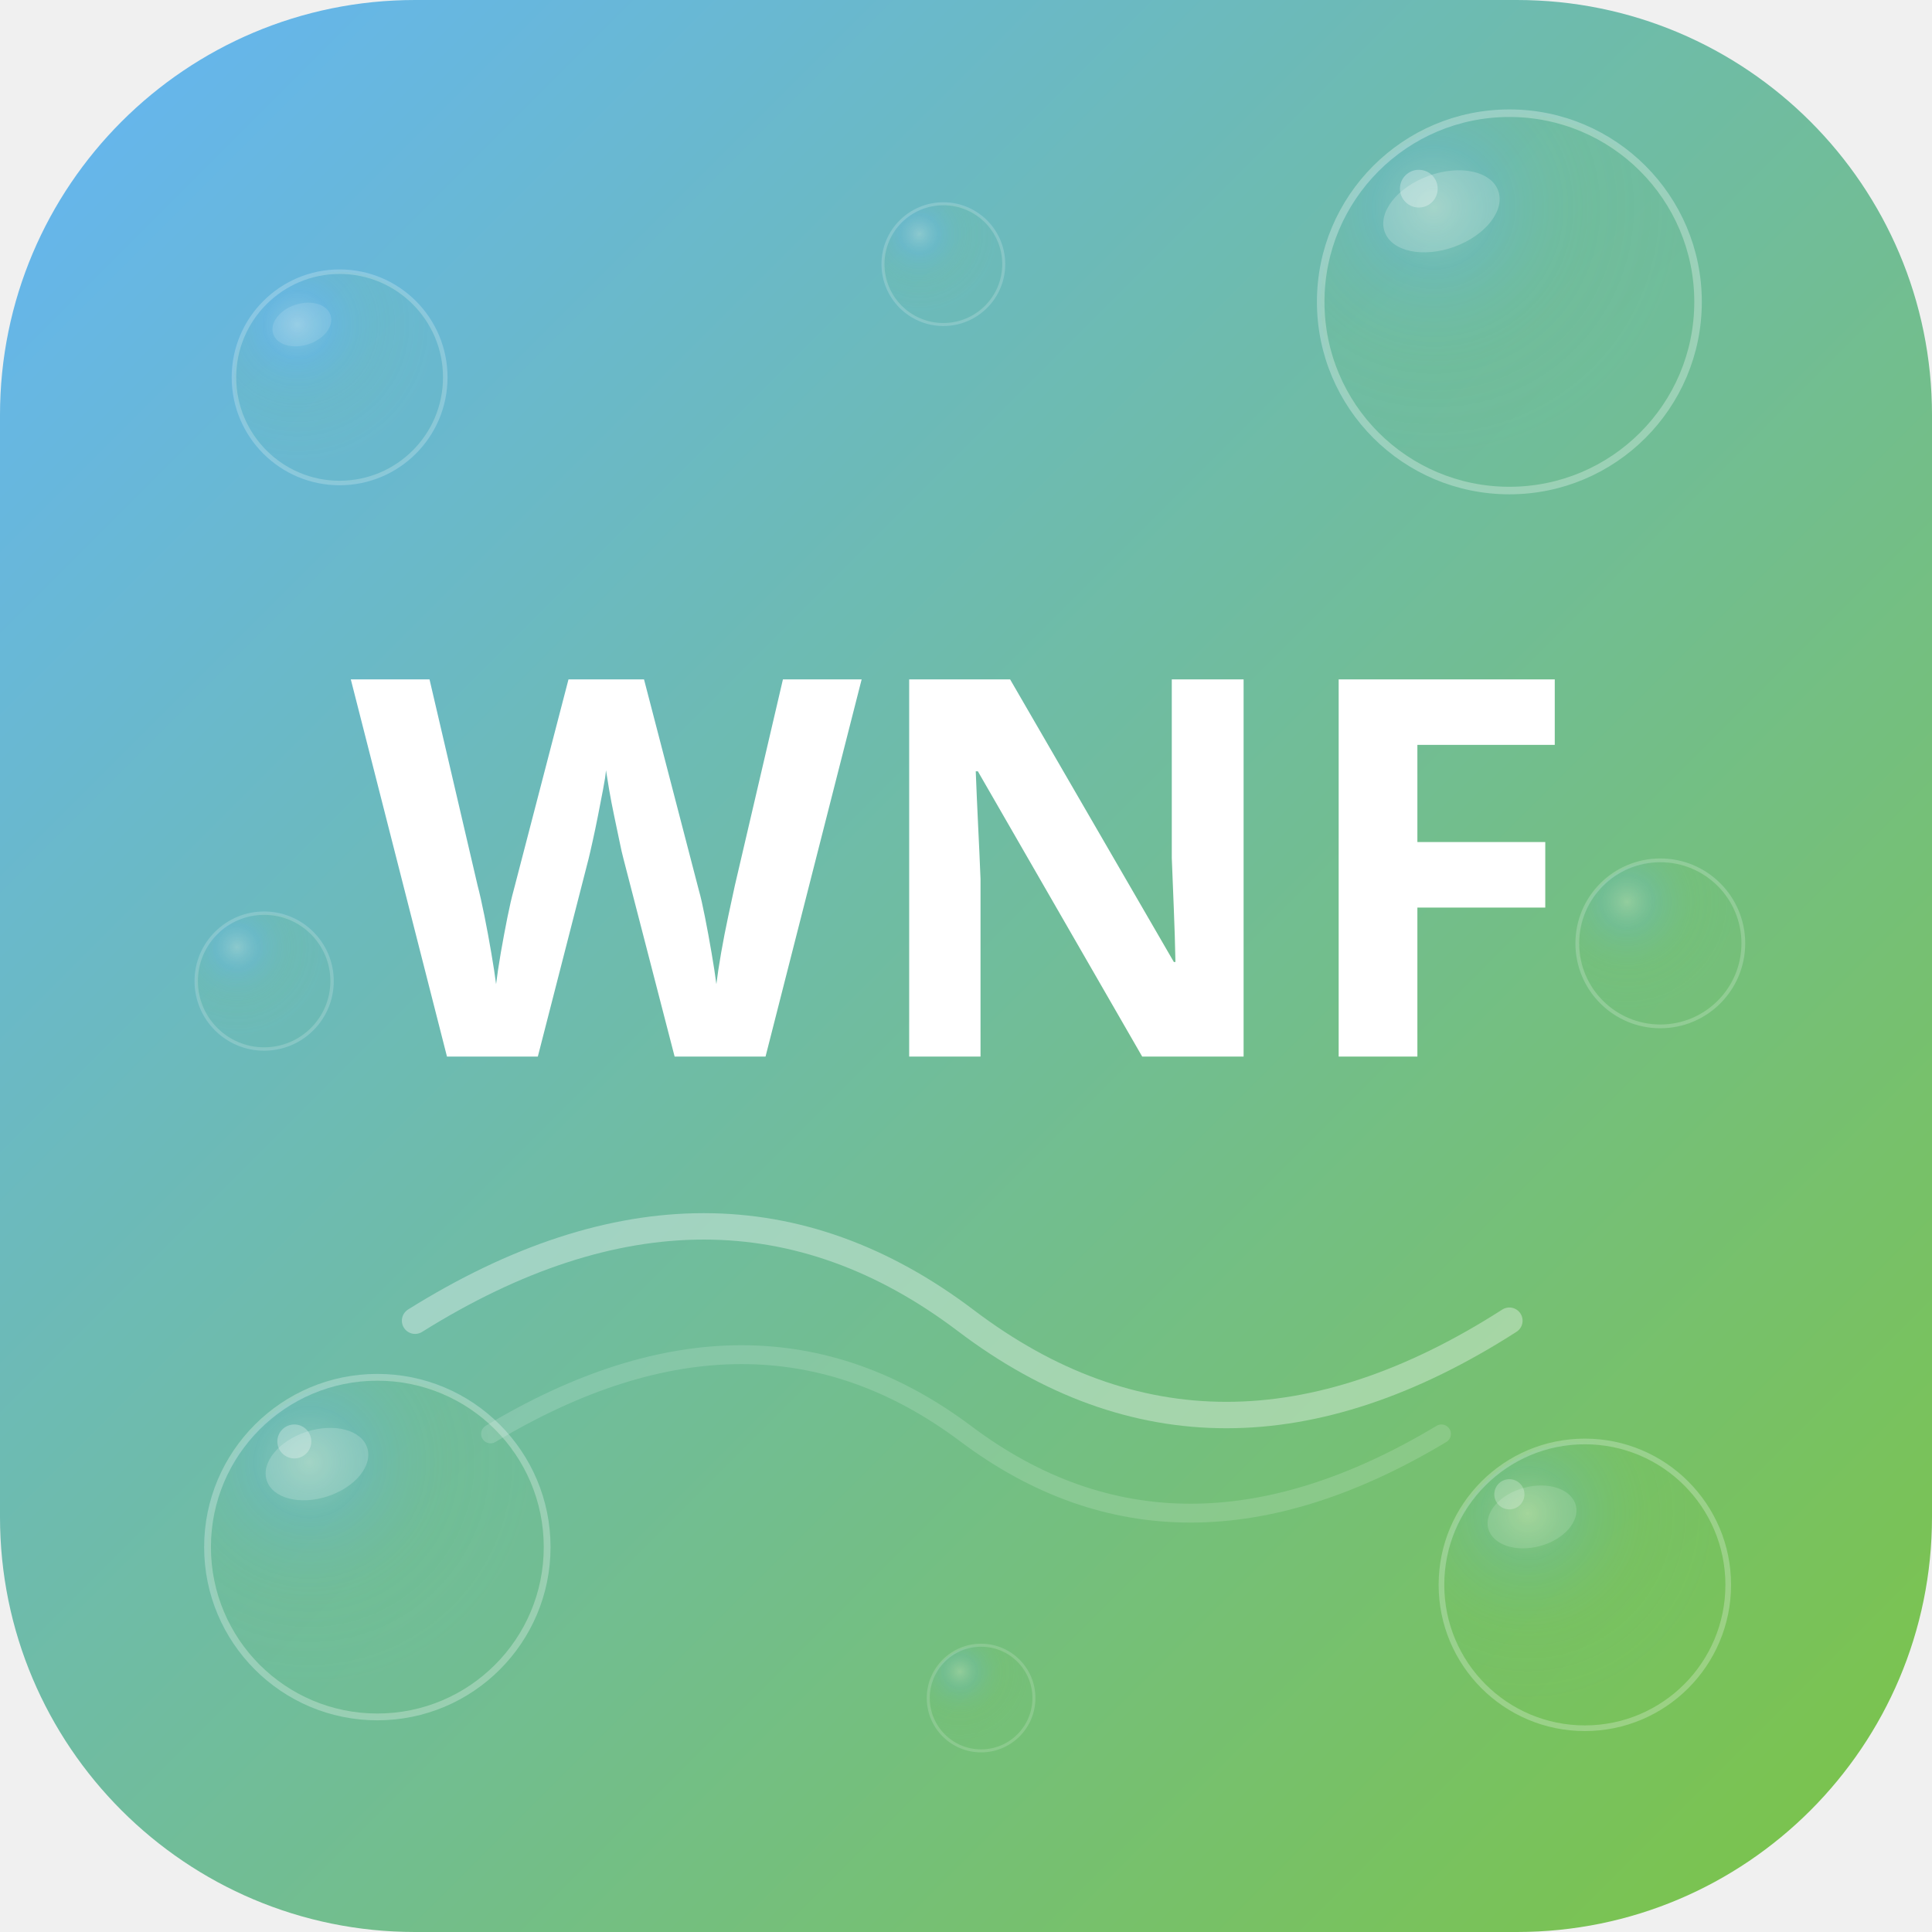
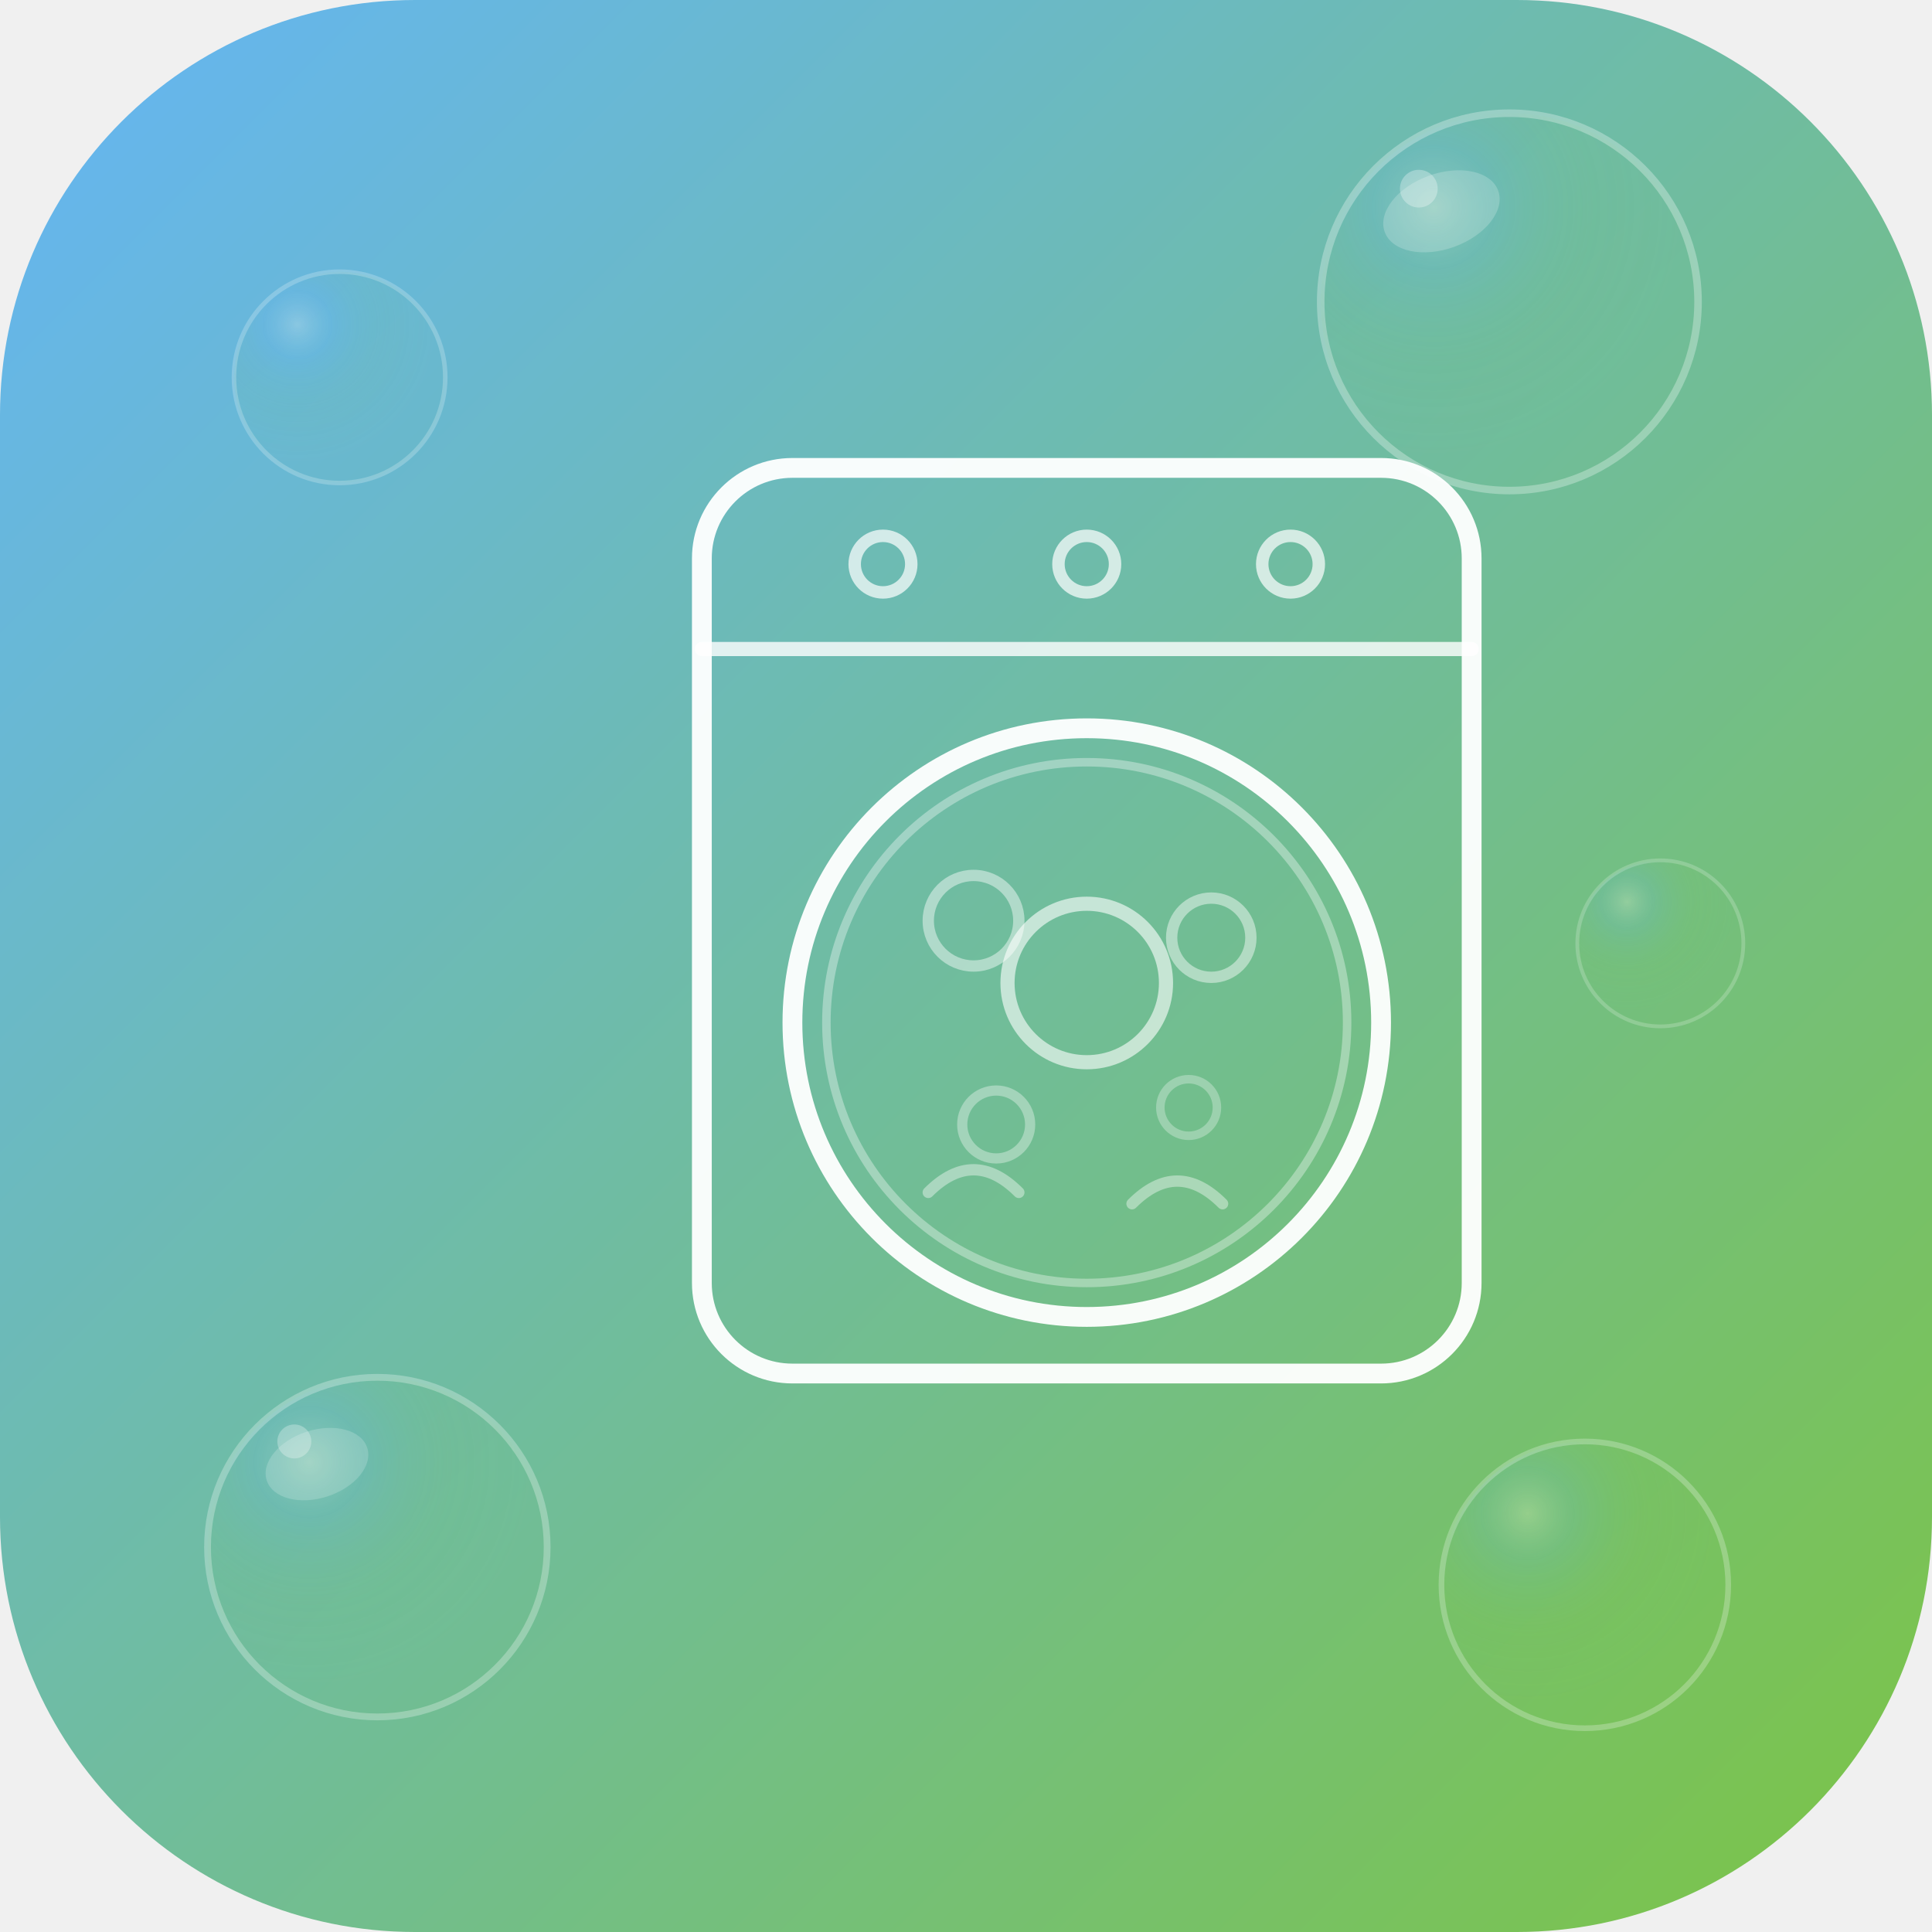
<svg xmlns="http://www.w3.org/2000/svg" viewBox="0 0 512 512" width="512" height="512">
  <defs>
    <linearGradient id="mark" x1="0" y1="0" x2="1" y2="1">
      <stop offset="0%" stop-color="#64B5F6" />
      <stop offset="100%" stop-color="#7CC444" />
    </linearGradient>
    <radialGradient id="ga" cx="30%" cy="25%" r="65%">
      <stop offset="0%" stop-color="#FFFFFF" stop-opacity="0.22" />
      <stop offset="25%" stop-color="#64B5F6" stop-opacity="0.14" />
      <stop offset="65%" stop-color="#7CC444" stop-opacity="0.06" />
      <stop offset="100%" stop-color="#7CC444" stop-opacity="0.02" />
    </radialGradient>
  </defs>
  <rect width="512" height="512" rx="110" fill="url(#mark)" />
  <circle cx="400" cy="80" r="50" fill="url(#ga)" stroke="#FFFFFF" stroke-width="2" stroke-opacity="0.3" />
  <ellipse cx="382" cy="56" rx="16" ry="10" fill="#FFFFFF" opacity="0.2" transform="rotate(-20,382,56)" />
  <circle cx="376" cy="50" r="5" fill="#FFFFFF" opacity="0.3" />
  <circle cx="100" cy="410" r="45" fill="url(#ga)" stroke="#FFFFFF" stroke-width="1.8" stroke-opacity="0.28" />
  <ellipse cx="84" cy="388" rx="14" ry="9" fill="#FFFFFF" opacity="0.18" transform="rotate(-18,84,388)" />
  <circle cx="78" cy="382" r="4.5" fill="#FFFFFF" opacity="0.28" />
  <circle cx="420" cy="420" r="38" fill="url(#ga)" stroke="#FFFFFF" stroke-width="1.5" stroke-opacity="0.25" />
-   <ellipse cx="406" cy="402" rx="12" ry="8" fill="#FFFFFF" opacity="0.14" transform="rotate(-15,406,402)" />
-   <circle cx="400" cy="396" r="4" fill="#FFFFFF" opacity="0.24" />
  <circle cx="90" cy="100" r="28" fill="url(#ga)" stroke="#FFFFFF" stroke-width="1.2" stroke-opacity="0.22" />
-   <ellipse cx="80" cy="86" rx="8" ry="5.5" fill="#FFFFFF" opacity="0.12" transform="rotate(-18,80,86)" />
  <circle cx="440" cy="250" r="22" fill="url(#ga)" stroke="#FFFFFF" stroke-width="1" stroke-opacity="0.2" />
-   <circle cx="70" cy="260" r="18" fill="url(#ga)" stroke="#FFFFFF" stroke-width="0.9" stroke-opacity="0.18" />
-   <circle cx="250" cy="70" r="16" fill="url(#ga)" stroke="#FFFFFF" stroke-width="0.8" stroke-opacity="0.18" />
-   <circle cx="260" cy="450" r="14" fill="url(#ga)" stroke="#FFFFFF" stroke-width="0.8" stroke-opacity="0.16" />
-   <path d="M110 350 Q190 300 256 350 Q322 400 400 350" fill="none" stroke="#FFFFFF" stroke-width="7" stroke-linecap="round" opacity="0.35" />
-   <path d="M130 380 Q200 338 256 380 Q312 422 382 380" fill="none" stroke="#FFFFFF" stroke-width="5" stroke-linecap="round" opacity="0.15" />
-   <text x="256" y="280" text-anchor="middle" font-family="'Nunito', sans-serif" font-weight="900" font-size="140" fill="#FFFFFF">WNF</text>
+   <g transform="translate(156,106) scale(1.5)">
+     <rect x="20" y="12" width="136" height="160" rx="16" fill="none" stroke="#FFFFFF" stroke-width="3.5" stroke-linecap="round" stroke-linejoin="round" opacity="0.95" />
+     <line x1="20" y1="44" x2="156" y2="44" stroke="#FFFFFF" stroke-width="2.5" stroke-linecap="round" opacity="0.8" />
+     <circle cx="52" cy="29" r="5" fill="none" stroke="#FFFFFF" stroke-width="2.2" opacity="0.7" />
+     <circle cx="88" cy="29" r="5" fill="none" stroke="#FFFFFF" stroke-width="2.2" opacity="0.7" />
+     <circle cx="124" cy="29" r="5" fill="none" stroke="#FFFFFF" stroke-width="2.2" opacity="0.7" />
+     <circle cx="88" cy="110" r="52" fill="none" stroke="#FFFFFF" stroke-width="3.5" stroke-linecap="round" opacity="0.95" />
+     <circle cx="88" cy="110" r="46" fill="none" stroke="#FFFFFF" stroke-width="1.5" opacity="0.35" />
+     <circle cx="88" cy="103" r="14" fill="none" stroke="#FFFFFF" stroke-width="2.5" opacity="0.6" />
+     <circle cx="68" cy="92" r="8" fill="none" stroke="#FFFFFF" stroke-width="2" opacity="0.45" />
+     <circle cx="110" cy="95" r="7" fill="none" stroke="#FFFFFF" stroke-width="2" opacity="0.45" />
+     <circle cx="72" cy="128" r="6" fill="none" stroke="#FFFFFF" stroke-width="1.8" opacity="0.35" />
+     <circle cx="106" cy="125" r="5" fill="none" stroke="#FFFFFF" stroke-width="1.5" opacity="0.3" />
+     <path d="M60 140 Q68 132 76 140" fill="none" stroke="#FFFFFF" stroke-width="2" stroke-linecap="round" opacity="0.4" />
+     <path d="M96 142 Q104 134 112 142" fill="none" stroke="#FFFFFF" stroke-width="2" stroke-linecap="round" opacity="0.4" />
+   </g>
</svg>
